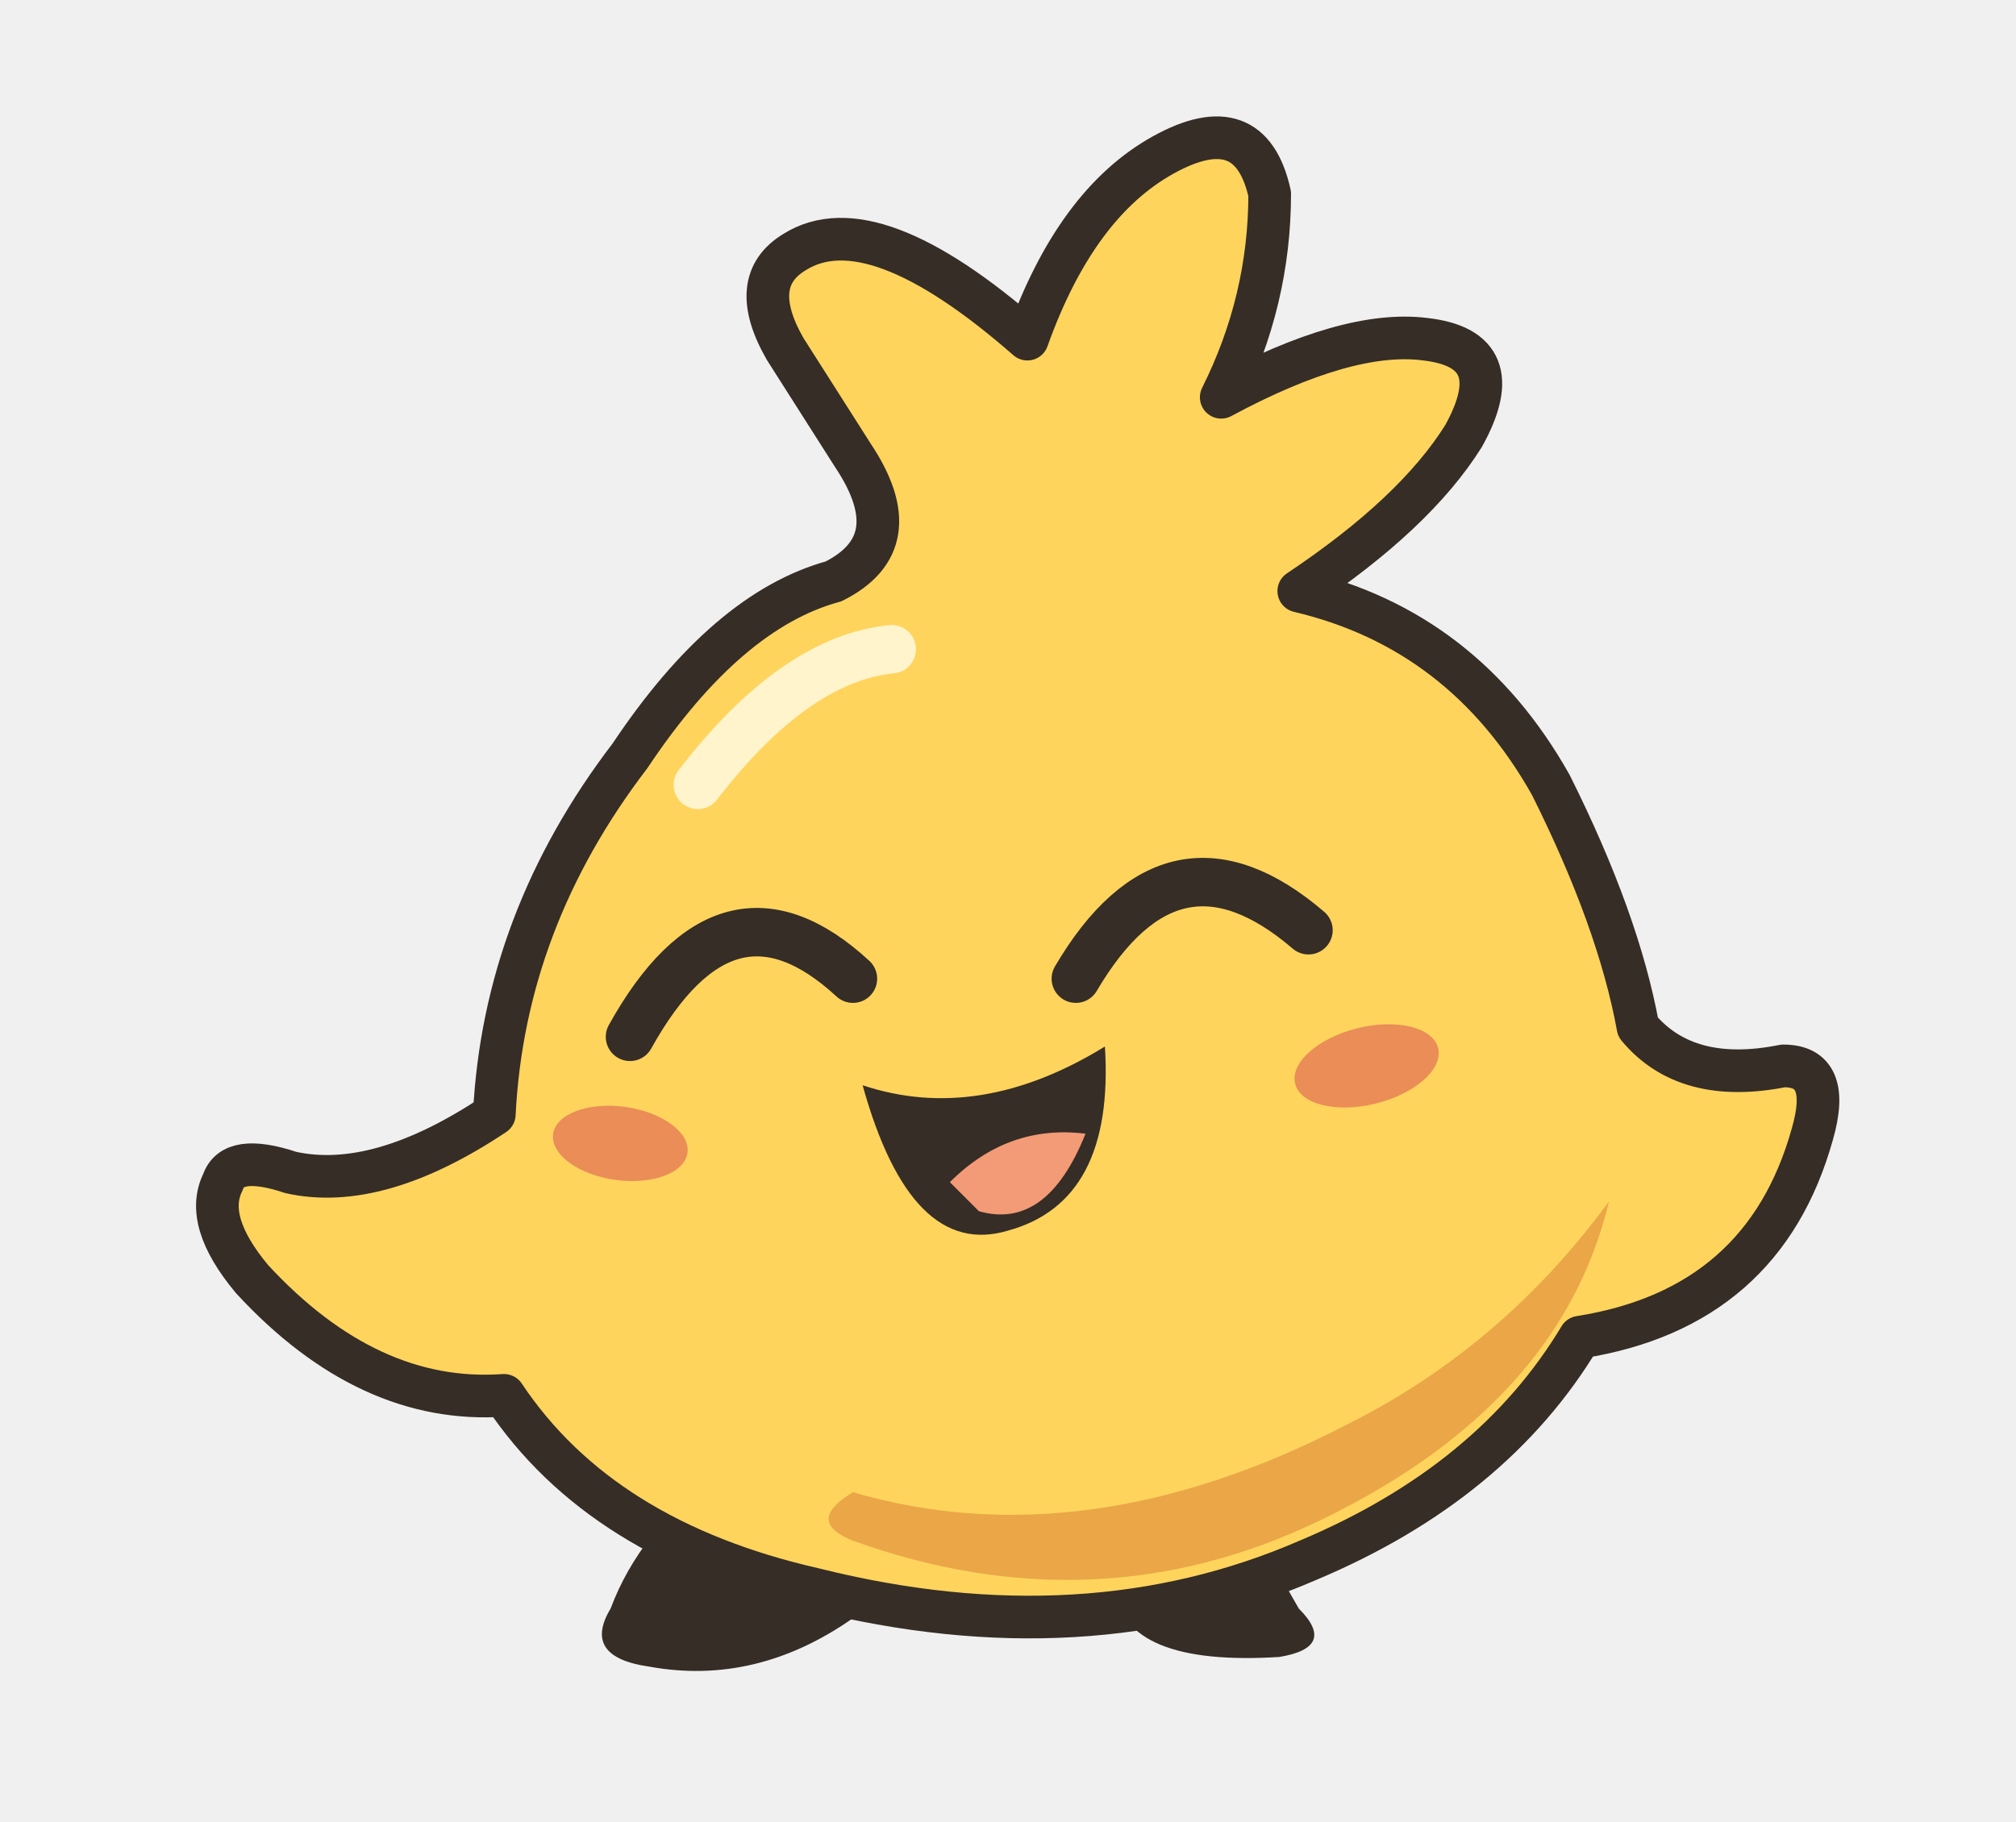
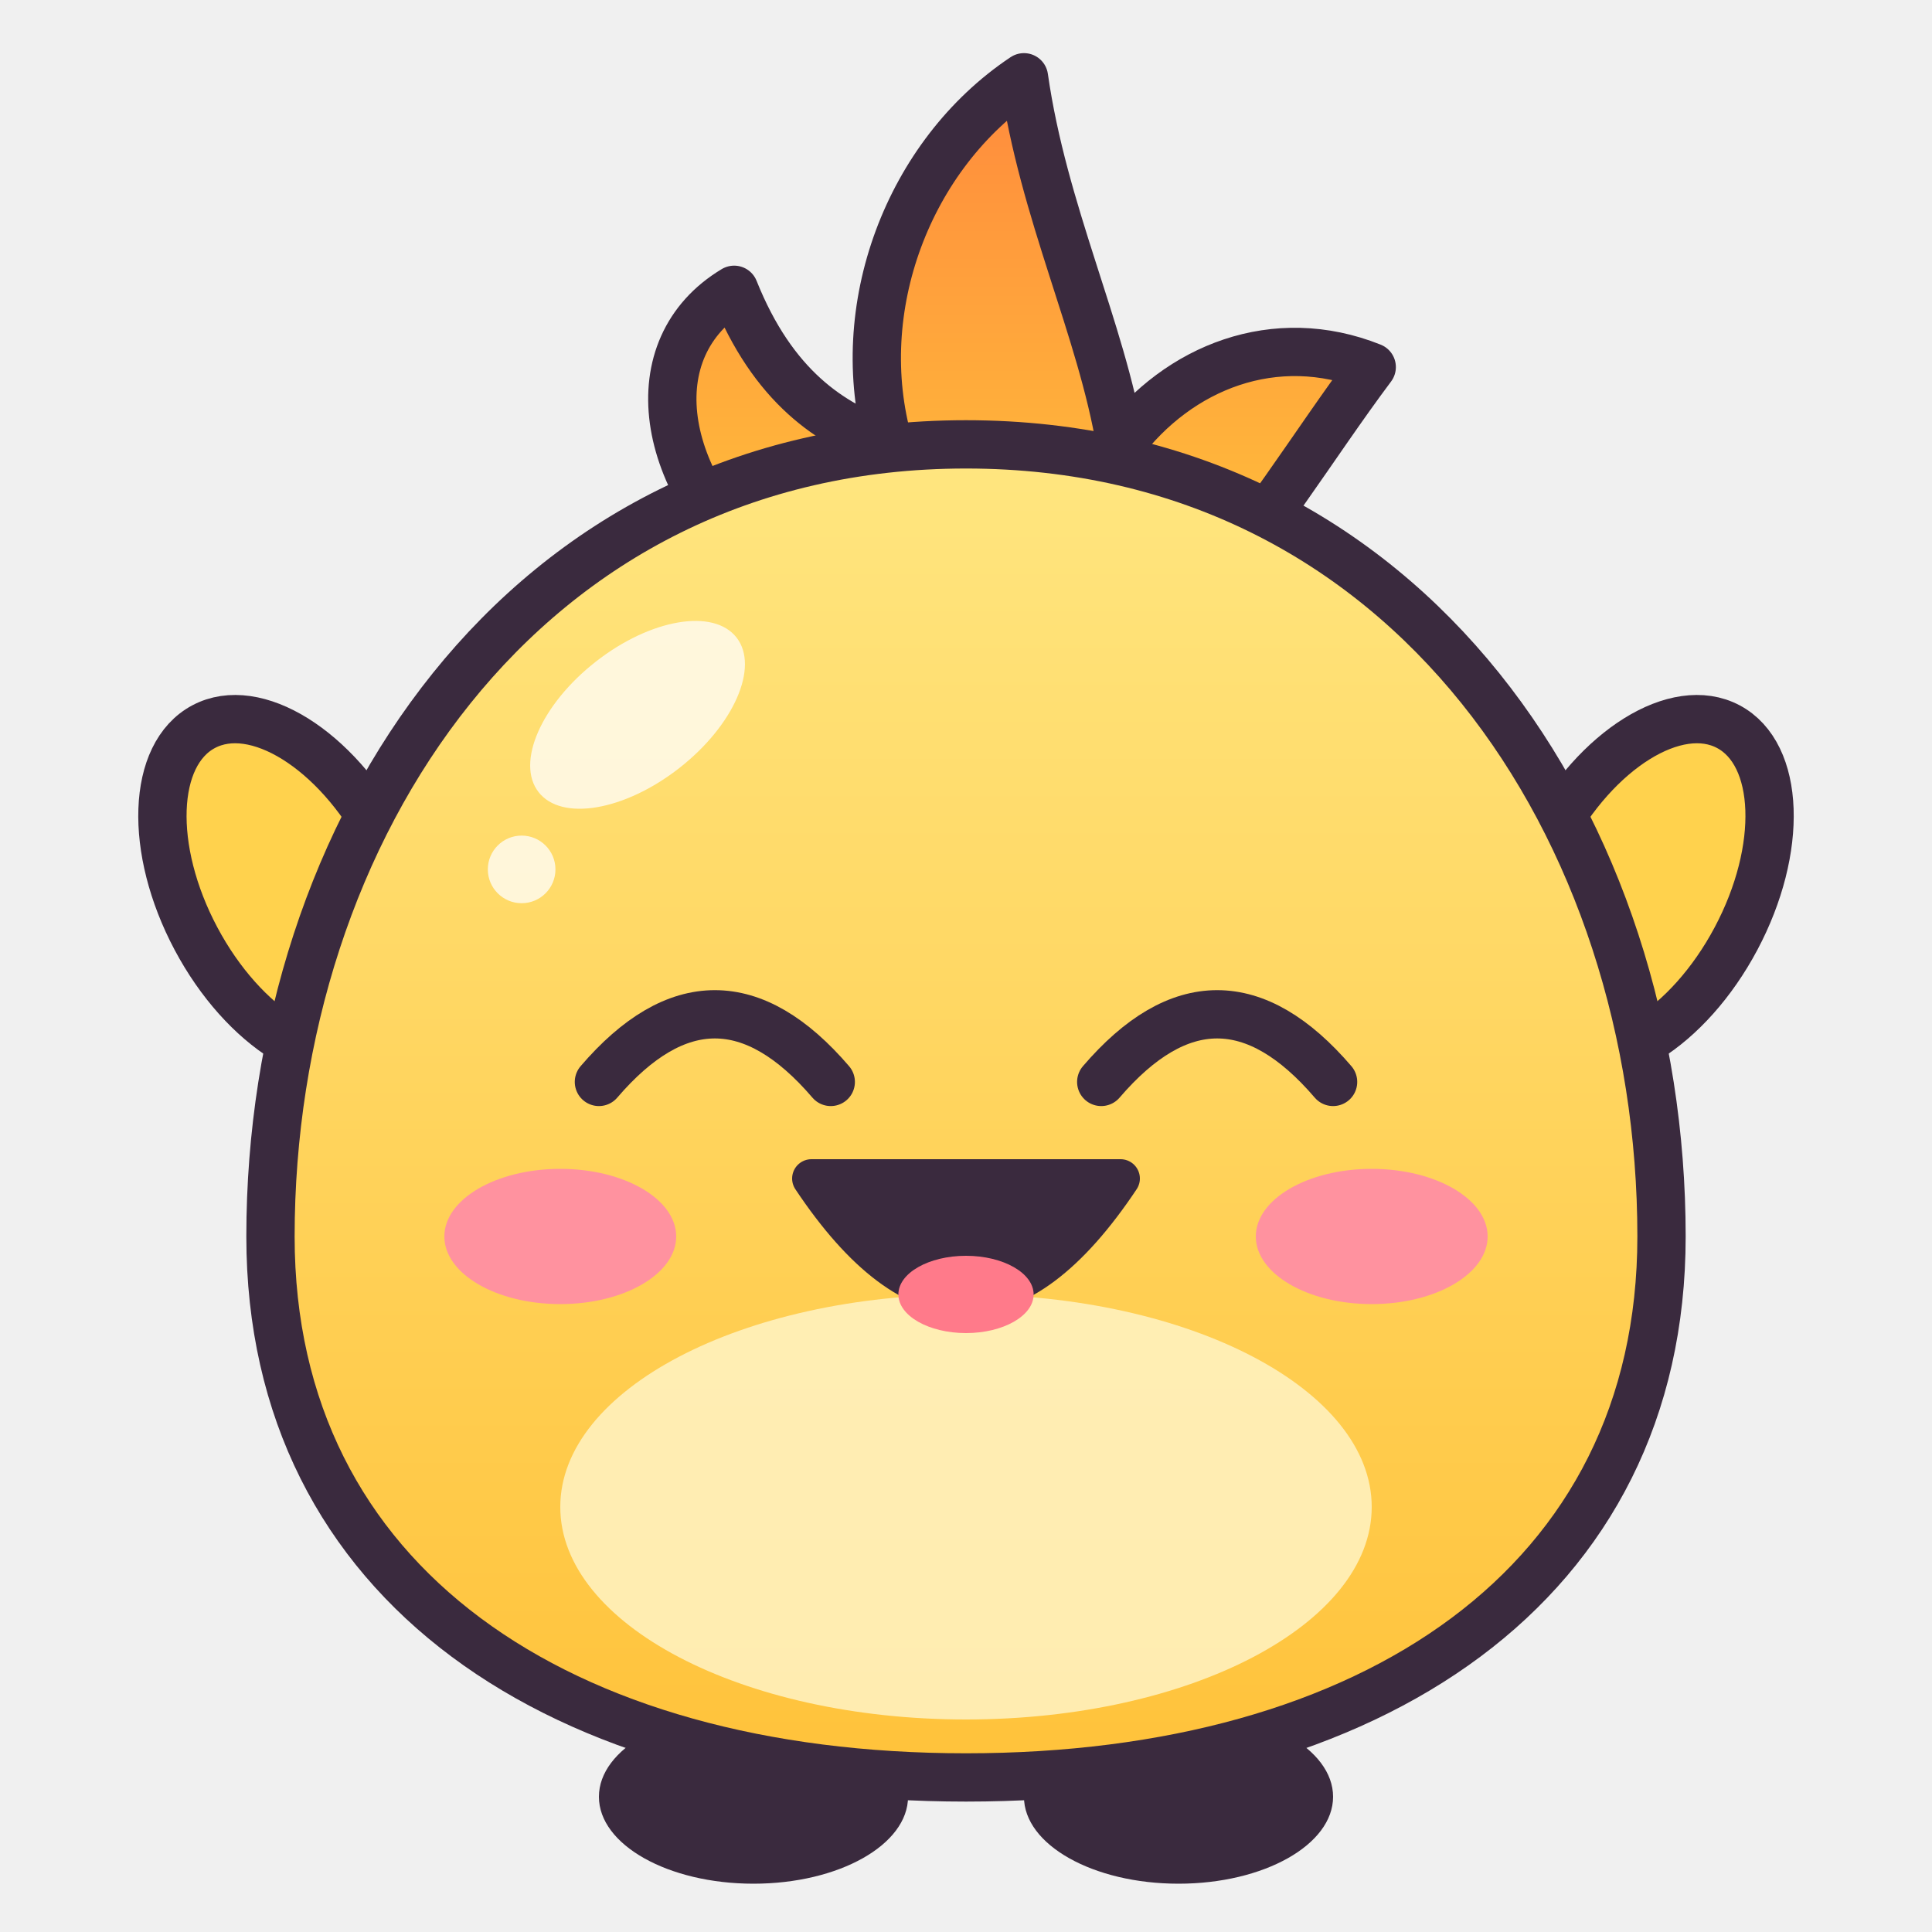
- <svg xmlns="http://www.w3.org/2000/svg" viewBox="0 0 208 188">
-   <path d="M74 152 Q66 158 63 166 Q60 171 67 172 Q78 174 88 167 L93 152 Z" fill="#352D26" />
-   <path d="M115 152 L115 164 Q116 172 132 171 Q138 170 134 166 L126 152 Z" fill="#352D26" />
-   <path d="M51 115 Q52 95 65 78 Q75 63 86 60 Q94 56 88 47 L81 36 Q77 29 82 26 Q90 21 106 35 Q111 21 120 16 Q129 11 131 20 Q131 31 126 41 Q139 34 147 35 Q156 36 151 45 Q146 53 134 61 Q151 65 160 81 Q167 95 169 106 Q174 112 184 110 Q189 110 187 117 Q182 135 163 138 Q154 153 135 161 Q112 171 84 164 Q62 159 52 144 Q38 145 26 132 Q21 126 23 122 Q24 119 30 121 Q39 123 51 115 Z" fill="#FFD45D" stroke="#352D26" stroke-width="4.4" stroke-linejoin="round" stroke-linecap="round" />
-   <path d="M88 154 Q112 161 139 147 Q155 139 166 124 Q161 145 136 157 Q113 168 88 159 Q83 157 88 154 Z" fill="#EAA647" />
-   <path d="M72 81 Q82 68 92 67" fill="none" stroke="#FFF4CB" stroke-width="5" stroke-linejoin="round" stroke-linecap="round" />
-   <path d="M65 107 Q75 89 88 101 M111 101 Q121 84 135 96" fill="none" stroke="#352D26" stroke-width="5" stroke-linejoin="round" stroke-linecap="round" />
-   <ellipse cx="64" cy="118" rx="7" ry="3.8" fill="#EA8D57" transform="rotate(8 64 118)" />
-   <ellipse cx="141" cy="110" rx="7.6" ry="4" fill="#EA8D57" transform="rotate(-14 141 110)" />
-   <path d="M89 112 Q101 116 114 108 Q115 124 104 127 Q94 130 89 112 Z" fill="#352D26" />
-   <path d="M98 122 Q104 116 112 117 Q108 127 101 125 Z" fill="#F39A76" />
+ <svg xmlns="http://www.w3.org/2000/svg" viewBox="0 0 200 200">
+   <defs>
+     <linearGradient id="b" x1="0" y1="0" x2="0" y2="1">
+       <stop offset="0" stop-color="#FFE680" />
+       <stop offset="1" stop-color="#FFC23A" />
+     </linearGradient>
+     <linearGradient id="c" x1="0" y1="0" x2="0" y2="1">
+       <stop offset="0" stop-color="#FF8A3D" />
+       <stop offset="1" stop-color="#FFC23A" />
+     </linearGradient>
+   </defs>
+   <ellipse cx="78" cy="186" rx="16" ry="9" fill="#3A2A3E" />
+   <ellipse cx="122" cy="186" rx="16" ry="9" fill="#3A2A3E" />
+   <ellipse cx="30" cy="92" rx="11" ry="19" transform="rotate(-28 30 92)" fill="#FFD24D" stroke="#3A2A3E" stroke-width="5" />
+   <ellipse cx="170" cy="92" rx="11" ry="19" transform="rotate(28 170 92)" fill="#FFD24D" stroke="#3A2A3E" stroke-width="5" />
+   <path d="M80 60 C68 50 66 36 76 30 C80 40 86 44 92 46 C88 32 94 16 106 8 C108 22 114 34 116 46 C122 38 132 34 142 38 C136 46 130 56 124 62 Z" fill="url(#c)" stroke="#3A2A3E" stroke-width="5" stroke-linecap="round" stroke-linejoin="round" />
+   <path d="M100 46 C146 46 172 86 172 128 C172 164 142 184 100 184 C58 184 28 164 28 128 C28 86 54 46 100 46 Z" fill="url(#b)" stroke="#3A2A3E" stroke-width="5" />
+   <ellipse cx="100" cy="156" rx="42" ry="22" fill="#FFF3C4" opacity=".85" />
+   <ellipse cx="66" cy="74" rx="13" ry="7" transform="rotate(-38 66 74)" fill="#fff" opacity=".75" />
+   <circle cx="54" cy="90" r="3.5" fill="#fff" opacity=".75" />
+   <ellipse cx="58" cy="128" rx="12" ry="7" fill="#FF8FA3" opacity=".95" />
+   <ellipse cx="142" cy="128" rx="12" ry="7" fill="#FF8FA3" opacity=".95" />
+   <path d="M62 112 Q74 98 86 112 M114 112 Q126 98 138 112" fill="none" stroke="#3A2A3E" stroke-width="5" stroke-linecap="round" stroke-linejoin="round" />
+   <path d="M84 122 Q100 146 116 122 Z" fill="#3A2A3E" stroke="#3A2A3E" stroke-width="4" stroke-linejoin="round" />
+   <ellipse cx="100" cy="134" rx="7" ry="4" fill="#FF7A8A" />
</svg>
